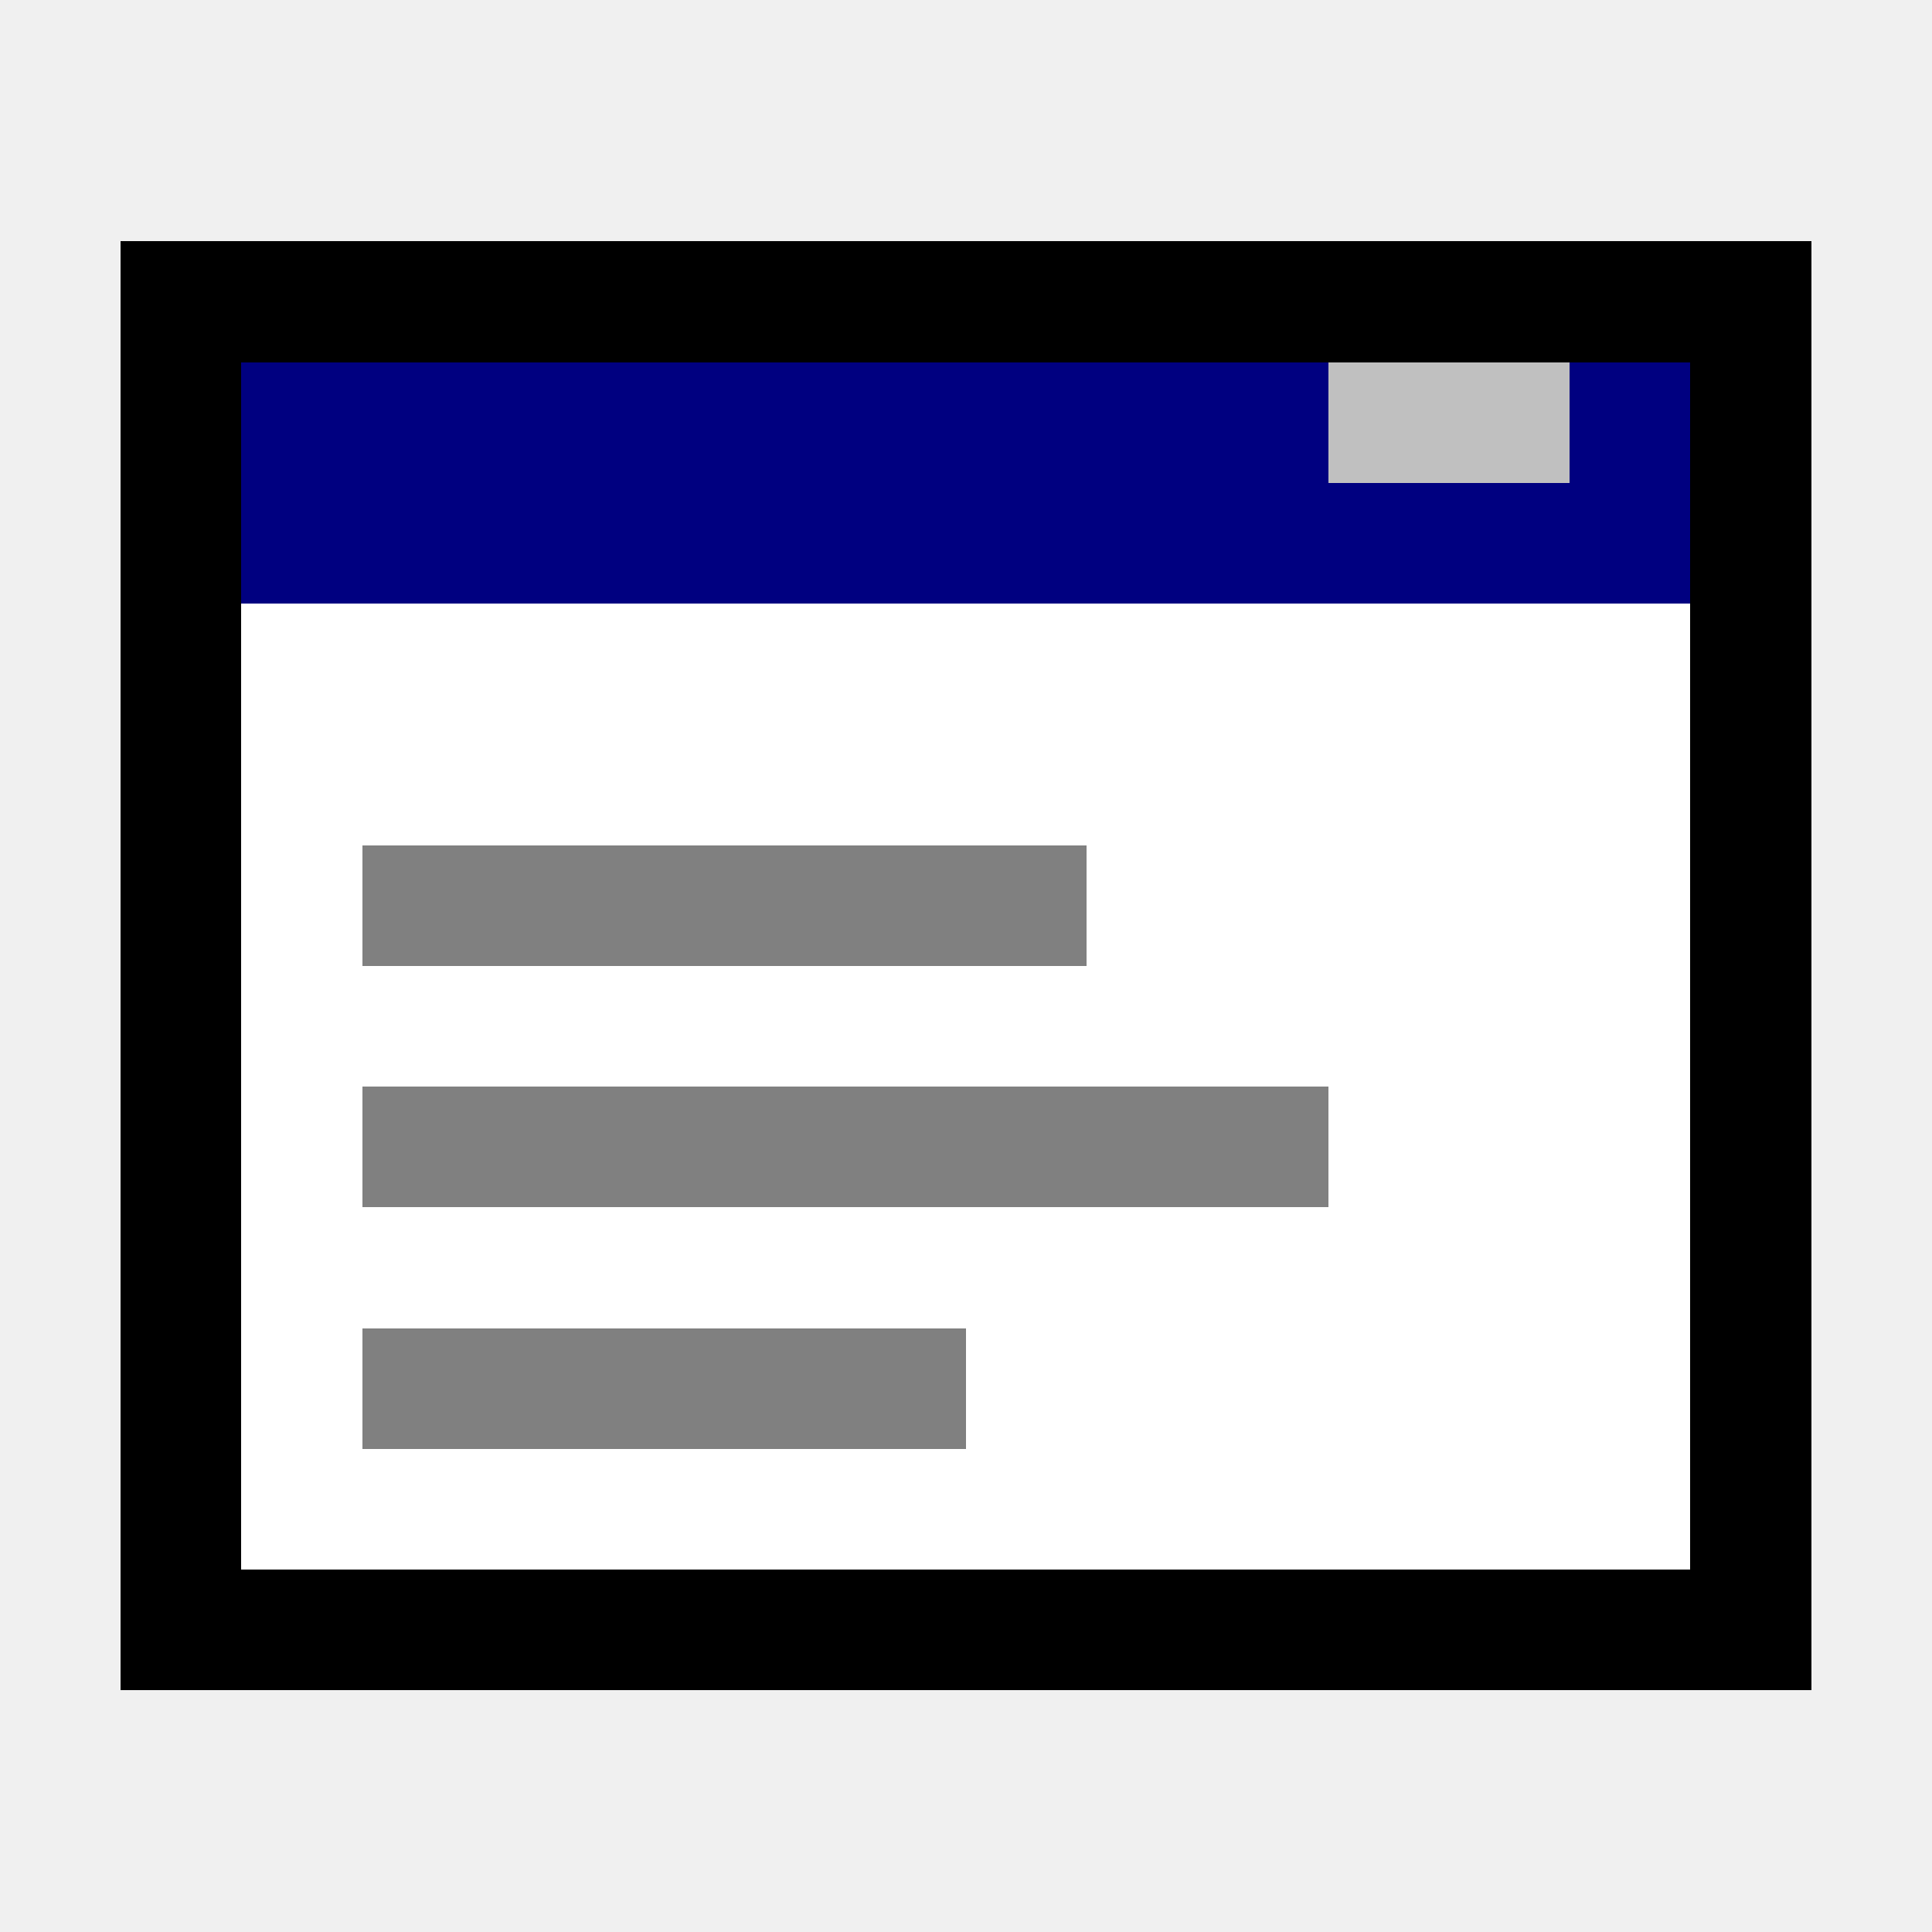
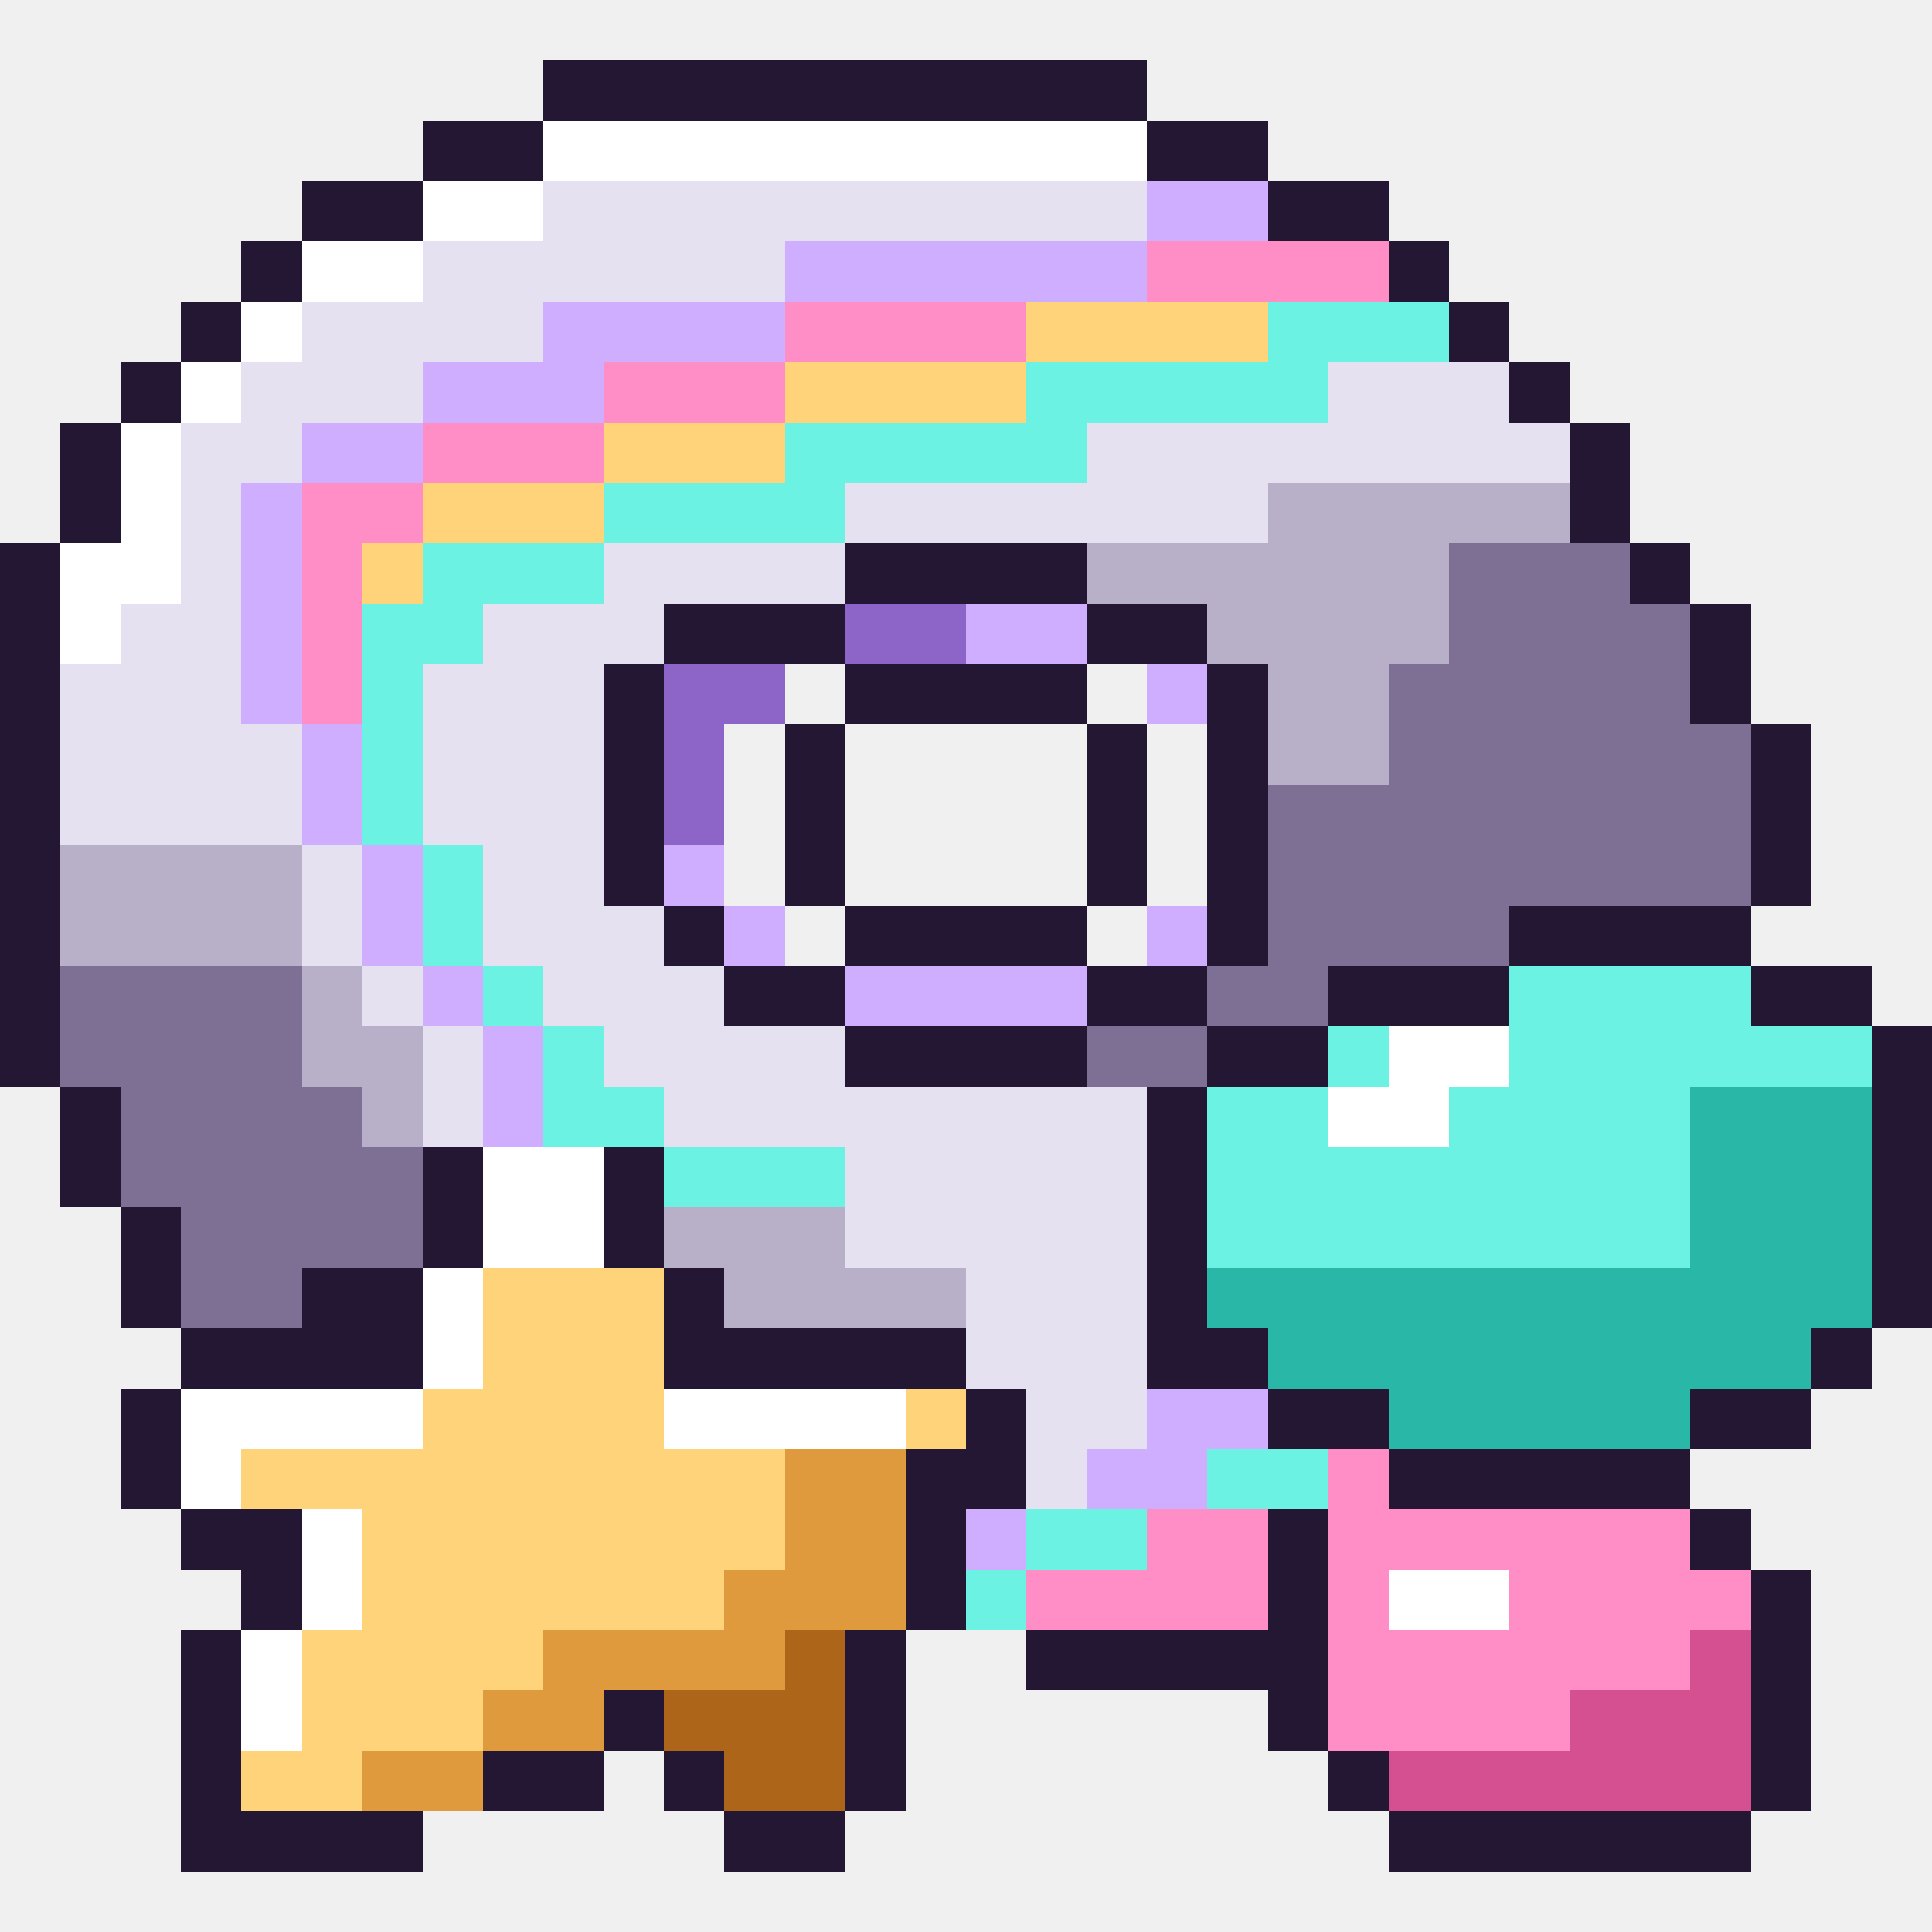
- <svg xmlns="http://www.w3.org/2000/svg" width="16" height="16" viewBox="0 0 16 16" shape-rendering="crispEdges">
-   <path d="M1 2h14v12H1z" />
-   <path fill="#fff" d="M2 5h12v8H2z" />
-   <path fill="#000080" d="M2 3h12v2H2z" />
-   <path fill="#c0c0c0" d="M11 3h2v1h-2z" />
-   <path fill="#808080" d="M3 7h6v1H3zM3 9h8v1H3zM3 11h5v1H3z" />
+ <svg xmlns="http://www.w3.org/2000/svg" width="32" height="32" viewBox="0 0 32 32" shape-rendering="crispEdges">
+   <path fill="#241734" d="M9 1h10v1h-10zM7 2h2v1h-2zM19 2h2v1h-2zM5 3h2v1h-2zM21 3h2v1h-2zM4 4h1v1h-1zM23 4h1v1h-1zM3 5h1v1h-1zM24 5h1v1h-1zM2 6h1v1h-1zM25 6h1v1h-1zM1 7h1v1h-1zM26 7h1v1h-1zM1 8h1v1h-1zM26 8h1v1h-1zM0 9h1v1h-1zM14 9h4v1h-4zM27 9h1v1h-1zM0 10h1v1h-1zM11 10h3v1h-3zM18 10h2v1h-2zM28 10h1v1h-1zM0 11h1v1h-1zM10 11h1v1h-1zM14 11h4v1h-4zM20 11h1v1h-1zM28 11h1v1h-1zM0 12h1v1h-1zM10 12h1v1h-1zM13 12h1v1h-1zM18 12h1v1h-1zM20 12h1v1h-1zM29 12h1v1h-1zM0 13h1v1h-1zM10 13h1v1h-1zM13 13h1v1h-1zM18 13h1v1h-1zM20 13h1v1h-1zM29 13h1v1h-1zM0 14h1v1h-1zM10 14h1v1h-1zM13 14h1v1h-1zM18 14h1v1h-1zM20 14h1v1h-1zM29 14h1v1h-1zM0 15h1v1h-1zM11 15h1v1h-1zM14 15h4v1h-4zM20 15h1v1h-1zM25 15h4v1h-4zM0 16h1v1h-1zM12 16h2v1h-2zM18 16h2v1h-2zM22 16h3v1h-3zM29 16h2v1h-2zM0 17h1v1h-1zM14 17h4v1h-4zM20 17h2v1h-2zM31 17h1v1h-1zM1 18h1v1h-1zM19 18h1v1h-1zM31 18h1v1h-1zM1 19h1v1h-1zM7 19h1v1h-1zM10 19h1v1h-1zM19 19h1v1h-1zM31 19h1v1h-1zM2 20h1v1h-1zM7 20h1v1h-1zM10 20h1v1h-1zM19 20h1v1h-1zM31 20h1v1h-1zM2 21h1v1h-1zM5 21h2v1h-2zM11 21h1v1h-1zM19 21h1v1h-1zM31 21h1v1h-1zM3 22h4v1h-4zM11 22h5v1h-5zM19 22h2v1h-2zM30 22h1v1h-1zM2 23h1v1h-1zM16 23h1v1h-1zM21 23h2v1h-2zM28 23h2v1h-2zM2 24h1v1h-1zM15 24h2v1h-2zM23 24h5v1h-5zM3 25h2v1h-2zM15 25h1v1h-1zM21 25h1v1h-1zM28 25h1v1h-1zM4 26h1v1h-1zM15 26h1v1h-1zM21 26h1v1h-1zM29 26h1v1h-1zM3 27h1v1h-1zM14 27h1v1h-1zM17 27h5v1h-5zM29 27h1v1h-1zM3 28h1v1h-1zM10 28h1v1h-1zM14 28h1v1h-1zM21 28h1v1h-1zM29 28h1v1h-1zM3 29h1v1h-1zM8 29h2v1h-2zM11 29h1v1h-1zM14 29h1v1h-1zM22 29h1v1h-1zM29 29h1v1h-1zM3 30h4v1h-4zM12 30h2v1h-2zM23 30h6v1h-6z" />
+   <path fill="#fff" d="M9 2h10v1h-10zM7 3h2v1h-2zM5 4h2v1h-2zM4 5h1v1h-1zM3 6h1v1h-1zM2 7h1v1h-1zM2 8h1v1h-1zM1 9h2v1h-2zM1 10h1v1h-1zM23 17h2v1h-2zM22 18h2v1h-2zM8 19h2v1h-2zM8 20h2v1h-2zM7 21h1v1h-1zM7 22h1v1h-1zM3 23h4v1h-4zM11 23h4v1h-4zM3 24h1v1h-1zM5 25h1v1h-1zM5 26h1v1h-1zM23 26h2v1h-2zM4 27h1v1h-1zM4 28h1v1h-1z" />
+   <path fill="#e6e1f0" d="M9 3h10v1h-10zM7 4h6v1h-6zM5 5h4v1h-4zM4 6h3v1h-3zM22 6h3v1h-3zM3 7h2v1h-2zM18 7h8v1h-8zM3 8h1v1h-1zM14 8h7v1h-7zM3 9h1v1h-1zM10 9h4v1h-4zM2 10h2v1h-2zM8 10h3v1h-3zM1 11h3v1h-3zM7 11h3v1h-3zM1 12h4v1h-4zM7 12h3v1h-3zM1 13h4v1h-4zM7 13h3v1h-3zM5 14h1v1h-1zM8 14h2v1h-2zM5 15h1v1h-1zM8 15h3v1h-3zM6 16h1v1h-1zM9 16h3v1h-3zM7 17h1v1h-1zM10 17h4v1h-4zM7 18h1v1h-1zM11 18h8v1h-8zM14 19h5v1h-5zM14 20h5v1h-5zM16 21h3v1h-3zM16 22h3v1h-3zM17 23h2v1h-2zM17 24h1v1h-1z" />
+   <path fill="#b8afc9" d="M21 8h5v1h-5zM18 9h6v1h-6zM20 10h4v1h-4zM21 11h2v1h-2zM21 12h2v1h-2zM1 14h4v1h-4zM1 15h4v1h-4zM5 16h1v1h-1zM5 17h2v1h-2zM6 18h1v1h-1zM11 20h3v1h-3zM12 21h4v1h-4z" />
+   <path fill="#7d7094" d="M24 9h3v1h-3zM24 10h4v1h-4zM23 11h5v1h-5zM23 12h6v1h-6zM21 13h8v1h-8zM21 14h8v1h-8zM21 15h4v1h-4zM1 16h4v1h-4zM20 16h2v1h-2zM1 17h4v1h-4zM18 17h2v1h-2zM2 18h4v1h-4zM2 19h5v1h-5zM3 20h4v1h-4zM3 21h2v1h-2z" />
+   <path fill="#6bf2e3" d="M21 5h3v1h-3zM17 6h5v1h-5zM13 7h5v1h-5zM10 8h4v1h-4zM7 9h3v1h-3zM6 10h2v1h-2zM6 11h1v1h-1zM6 12h1v1h-1zM6 13h1v1h-1zM7 14h1v1h-1zM7 15h1v1h-1zM8 16h1v1h-1zM25 16h4v1h-4zM9 17h1v1h-1zM22 17h1v1h-1zM25 17h6v1h-6zM9 18h2v1h-2zM20 18h2v1h-2zM24 18h4v1h-4zM11 19h3v1h-3zM20 19h8v1h-8zM20 20h8v1h-8zM20 24h2v1h-2zM17 25h2v1h-2zM16 26h1v1h-1z" />
+   <path fill="#29b8a8" d="M28 18h3v1h-3zM28 19h3v1h-3zM28 20h3v1h-3zM20 21h11v1h-11zM21 22h9v1h-9zM23 23h5v1h-5z" />
+   <path fill="#ff8ec7" d="M19 4h4v1h-4zM13 5h4v1h-4zM10 6h3v1h-3zM7 7h3v1h-3zM5 8h2v1h-2zM5 9h1v1h-1zM5 10h1v1h-1zM5 11h1v1h-1zM22 24h1v1h-1zM19 25h2v1h-2zM22 25h6v1h-6zM17 26h4v1h-4zM22 26h1v1h-1zM25 26h4v1h-4zM22 27h6v1h-6zM22 28h4v1h-4z" />
+   <path fill="#d45091" d="M28 27h1v1h-1zM26 28h3v1h-3zM23 29h6v1h-6z" />
+   <path fill="#ffd37a" d="M17 5h4v1h-4zM13 6h4v1h-4zM10 7h3v1h-3zM7 8h3v1h-3zM6 9h1v1h-1zM8 21h3v1h-3zM8 22h3v1h-3zM7 23h4v1h-4zM15 23h1v1h-1zM4 24h9v1h-9zM6 25h7v1h-7zM6 26h6v1h-6zM5 27h4v1h-4zM5 28h3v1h-3zM4 29h2v1h-2z" />
+   <path fill="#e09a3e" d="M13 24h2v1h-2zM13 25h2v1h-2zM12 26h3v1h-3zM9 27h4v1h-4zM8 28h2v1h-2zM6 29h2v1h-2z" />
+   <path fill="#ad6619" d="M13 27h1v1h-1zM11 28h3v1h-3zM12 29h2v1h-2z" />
+   <path fill="#cfaeff" d="M19 3h2v1h-2zM13 4h6v1h-6zM9 5h4v1h-4zM7 6h3v1h-3zM5 7h2v1h-2zM4 8h1v1h-1zM4 9h1v1h-1zM4 10h1v1h-1zM16 10h2v1h-2zM4 11h1v1h-1zM19 11h1v1h-1zM5 12h1v1h-1zM5 13h1v1h-1zM6 14h1v1h-1zM11 14h1v1h-1zM6 15h1v1h-1zM12 15h1v1h-1zM19 15h1v1h-1zM7 16h1v1h-1zM14 16h4v1h-4zM8 17h1v1h-1zM8 18h1v1h-1zM19 23h2v1h-2zM18 24h2v1h-2zM16 25h1v1h-1z" />
+   <path fill="#8d65c9" d="M14 10h2v1h-2zM11 11h2v1h-2zM11 12h1v1h-1zM11 13h1v1h-1z" />
</svg>
